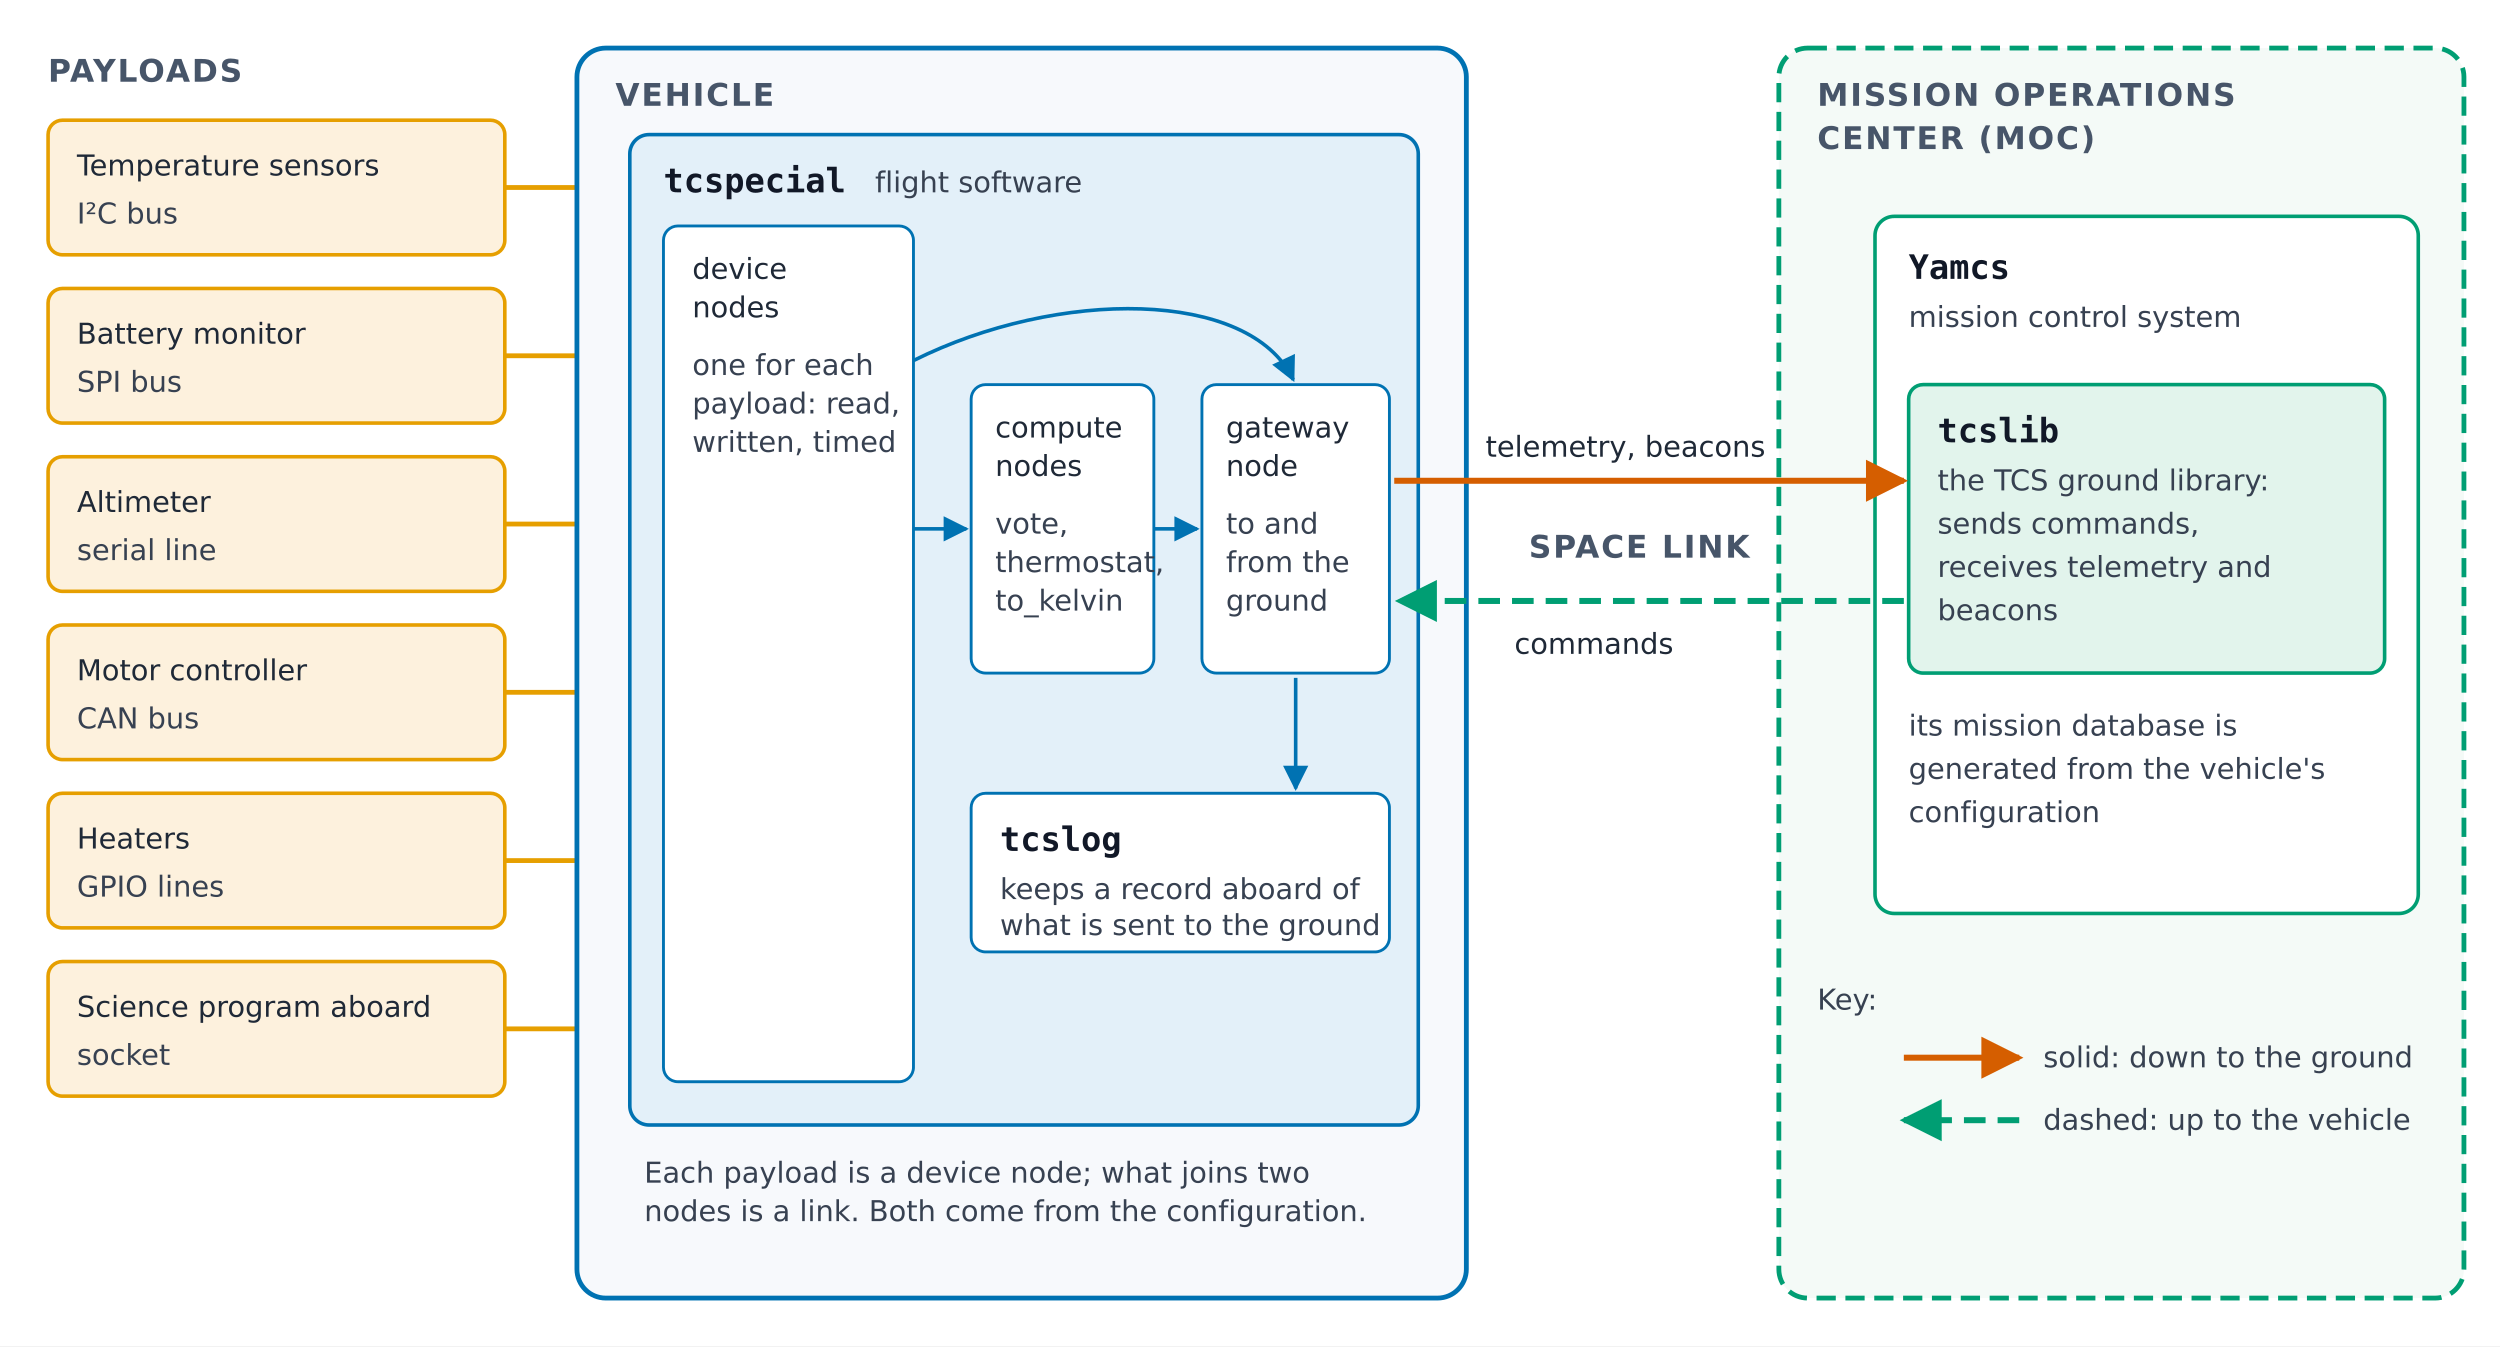
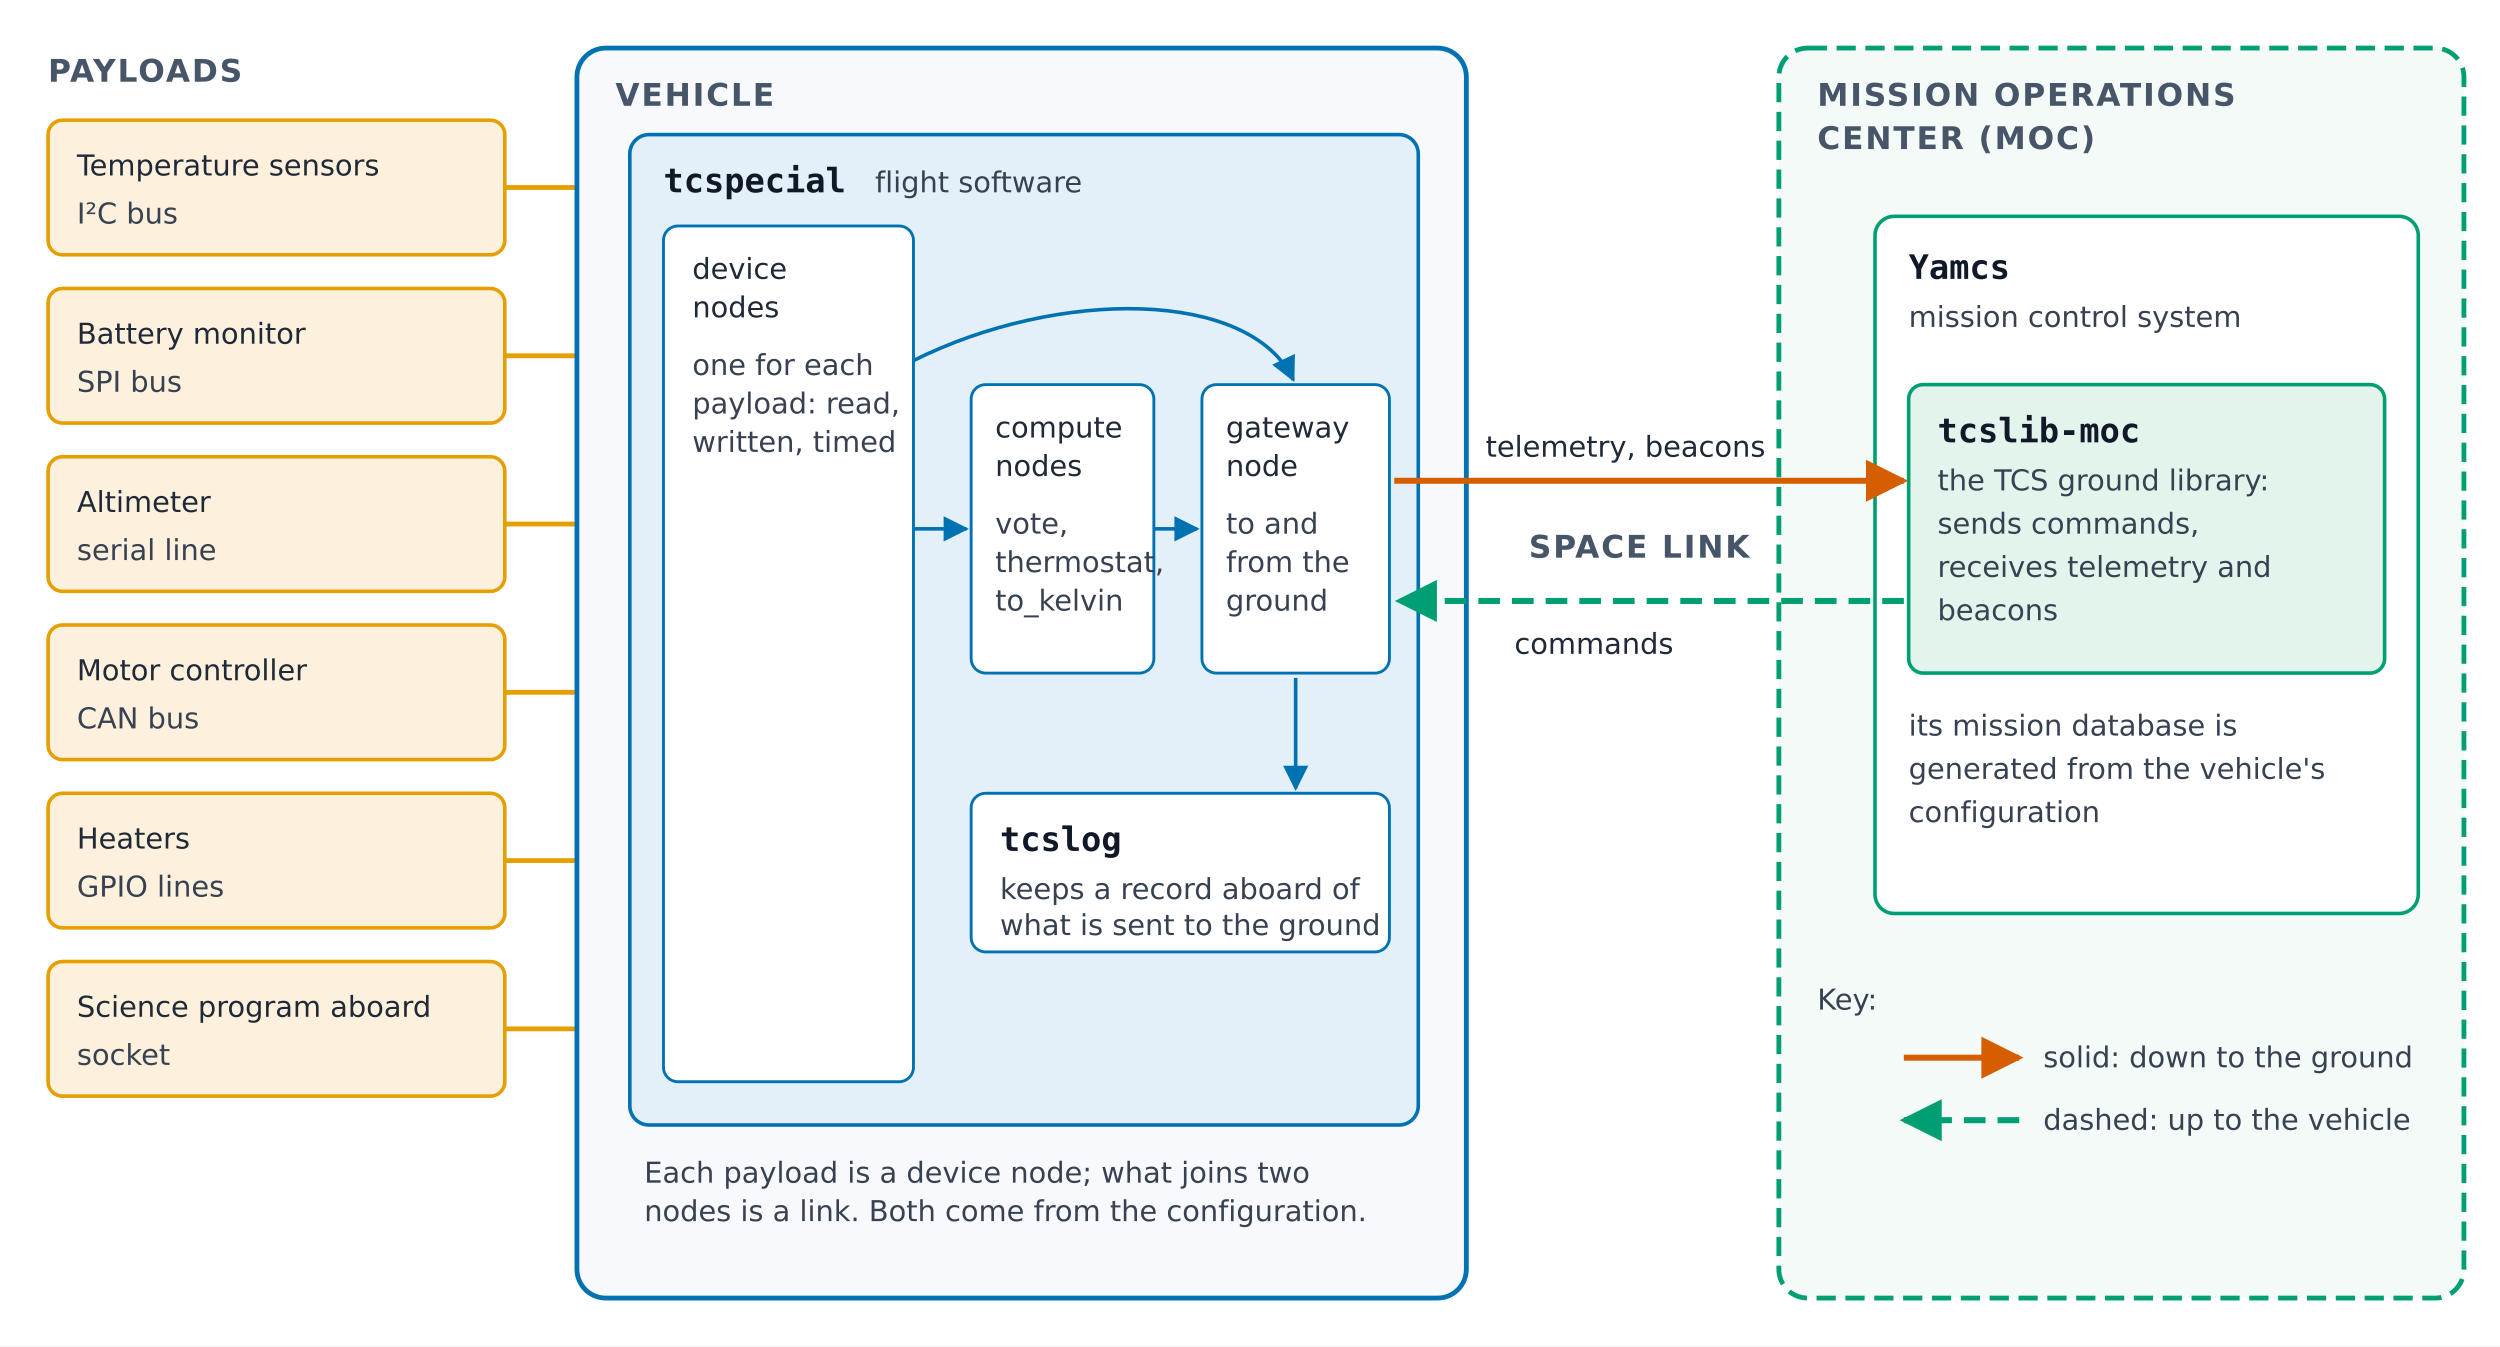
<svg xmlns="http://www.w3.org/2000/svg" width="1040" height="560" viewBox="0 0 1040 560" role="img" aria-labelledby="title desc">
  <defs>
    <style>
      text { font-family: "DejaVu Sans", Helvetica, Arial, sans-serif; fill: #111827; }
      .title { font-size: 17px; font-weight: bold; }
      .name { font-family: "DejaVu Sans Mono", Menlo, Consolas, monospace; font-size: 14px; font-weight: bold; }
      .kind { font-size: 12px; fill: #374151; }
      .label { font-size: 12px; fill: #1f2937; }
      .heading { font-size: 13px; font-weight: bold; fill: #475569; letter-spacing: 0.06em; }
      .payload { fill: #fdf1dd; stroke: #E69F00; stroke-width: 1.5; }
      .vehicle { fill: #f7f9fc; stroke: #0072B2; stroke-width: 2; }
      .soft { fill: #e3f0f9; stroke: #0072B2; stroke-width: 1.5; }
      .node { fill: #ffffff; stroke: #0072B2; stroke-width: 1.2; }
      .ground { fill: #f4faf7; stroke: #009E73; stroke-width: 2; stroke-dasharray: 8 4; }
      .yamcs { fill: #ffffff; stroke: #009E73; stroke-width: 1.5; }
      .lib { fill: #e2f4ec; stroke: #009E73; stroke-width: 1.5; }
      .wire { stroke: #E69F00; stroke-width: 2; fill: none; }
      .flow { stroke: #0072B2; stroke-width: 1.5; fill: none; marker-end: url(#blue); }
      .down { stroke: #D55E00; stroke-width: 2.5; fill: none; marker-end: url(#red); }
      .up { stroke: #009E73; stroke-width: 2.5; fill: none; stroke-dasharray: 9 5; marker-end: url(#green); }
    </style>
    <marker id="blue" viewBox="0 0 10 10" refX="9" refY="5" markerWidth="7" markerHeight="7" orient="auto">
      <path d="M0,0 L10,5 L0,10 z" fill="#0072B2" />
    </marker>
    <marker id="red" viewBox="0 0 10 10" refX="9" refY="5" markerWidth="7" markerHeight="7" orient="auto">
      <path d="M0,0 L10,5 L0,10 z" fill="#D55E00" />
    </marker>
    <marker id="green" viewBox="0 0 10 10" refX="9" refY="5" markerWidth="7" markerHeight="7" orient="auto">
      <path d="M0,0 L10,5 L0,10 z" fill="#009E73" />
    </marker>
  </defs>
  <rect width="1040" height="560" fill="#ffffff" />
  <text class="heading" x="20" y="34">PAYLOADS</text>
  <g>
    <rect class="payload" x="20" y="50" width="190" height="56" rx="6" />
    <text class="label" x="32" y="73">Temperature sensors</text>
    <text class="kind" x="32" y="93">I²C bus</text>
    <rect class="payload" x="20" y="120" width="190" height="56" rx="6" />
    <text class="label" x="32" y="143">Battery monitor</text>
    <text class="kind" x="32" y="163">SPI bus</text>
    <rect class="payload" x="20" y="190" width="190" height="56" rx="6" />
    <text class="label" x="32" y="213">Altimeter</text>
    <text class="kind" x="32" y="233">serial line</text>
    <rect class="payload" x="20" y="260" width="190" height="56" rx="6" />
    <text class="label" x="32" y="283">Motor controller</text>
    <text class="kind" x="32" y="303">CAN bus</text>
    <rect class="payload" x="20" y="330" width="190" height="56" rx="6" />
    <text class="label" x="32" y="353">Heaters</text>
    <text class="kind" x="32" y="373">GPIO lines</text>
    <rect class="payload" x="20" y="400" width="190" height="56" rx="6" />
    <text class="label" x="32" y="423">Science program aboard</text>
    <text class="kind" x="32" y="443">socket</text>
  </g>
  <path class="wire" d="M210,78 H270" />
  <path class="wire" d="M210,148 H270" />
  <path class="wire" d="M210,218 H270" />
  <path class="wire" d="M210,288 H270" />
  <path class="wire" d="M210,358 H270" />
  <path class="wire" d="M210,428 H270" />
  <rect class="vehicle" x="240" y="20" width="370" height="520" rx="12" />
  <text class="heading" x="256" y="44">VEHICLE</text>
  <rect class="soft" x="262" y="56" width="328" height="412" rx="8" />
  <text class="name" x="276" y="80">tcspecial</text>
  <text class="kind" x="364" y="80">flight software</text>
  <rect class="node" x="276" y="94" width="104" height="356" rx="6" />
  <text class="label" x="288" y="116">device</text>
  <text class="label" x="288" y="132">nodes</text>
  <text class="kind" x="288" y="156">one for each</text>
  <text class="kind" x="288" y="172">payload: read,</text>
  <text class="kind" x="288" y="188">written, timed</text>
  <rect class="node" x="404" y="160" width="76" height="120" rx="6" />
  <text class="label" x="414" y="182">compute</text>
  <text class="label" x="414" y="198">nodes</text>
  <text class="kind" x="414" y="222">vote,</text>
  <text class="kind" x="414" y="238">thermostat,</text>
  <text class="kind" x="414" y="254">to_kelvin</text>
  <rect class="node" x="500" y="160" width="78" height="120" rx="6" />
  <text class="label" x="510" y="182">gateway</text>
  <text class="label" x="510" y="198">node</text>
  <text class="kind" x="510" y="222">to and</text>
  <text class="kind" x="510" y="238">from the</text>
  <text class="kind" x="510" y="254">ground</text>
  <rect class="node" x="404" y="330" width="174" height="66" rx="6" />
  <text class="name" x="416" y="354">tcslog</text>
  <text class="kind" x="416" y="374">keeps a record aboard of</text>
  <text class="kind" x="416" y="389">what is sent to the ground</text>
  <path class="flow" d="M380,220 H402" />
  <path class="flow" d="M480,220 H498" />
  <path class="flow" d="M380,150 C440,120 520,120 538,158" />
  <path class="flow" d="M539,282 V328" />
  <text class="kind" x="268" y="492">Each payload is a device node; what joins two</text>
  <text class="kind" x="268" y="508">nodes is a link. Both come from the configuration.</text>
  <rect class="ground" x="740" y="20" width="285" height="520" rx="12" />
  <text class="heading" x="756" y="44">MISSION OPERATIONS</text>
  <text class="heading" x="756" y="62">CENTER (MOC)</text>
  <rect class="yamcs" x="780" y="90" width="226" height="290" rx="8" />
  <text class="name" x="794" y="116">Yamcs</text>
  <text class="kind" x="794" y="136">mission control system</text>
  <rect class="lib" x="794" y="160" width="198" height="120" rx="6" />
-   <text class="name" x="806" y="184">tcslib</text>
+   <text class="name" x="806" y="184">tcslib-moc</text>
  <text class="kind" x="806" y="204">the TCS ground library:</text>
  <text class="kind" x="806" y="222">sends commands,</text>
  <text class="kind" x="806" y="240">receives telemetry and</text>
  <text class="kind" x="806" y="258">beacons</text>
  <text class="kind" x="794" y="306">its mission database is</text>
  <text class="kind" x="794" y="324">generated from the vehicle's</text>
  <text class="kind" x="794" y="342">configuration</text>
  <text class="kind" x="756" y="420">Key:</text>
  <path class="down" d="M792,440 H840" />
  <text class="kind" x="850" y="444">solid: down to the ground</text>
  <path class="up" d="M840,466 H792" />
  <text class="kind" x="850" y="470">dashed: up to the vehicle</text>
  <path class="down" d="M580,200 H792" />
  <path class="up" d="M792,250 H582" />
  <text class="label" x="618" y="190">telemetry, beacons</text>
  <text class="label" x="630" y="272">commands</text>
  <text class="heading" x="636" y="232">SPACE LINK</text>
</svg>
